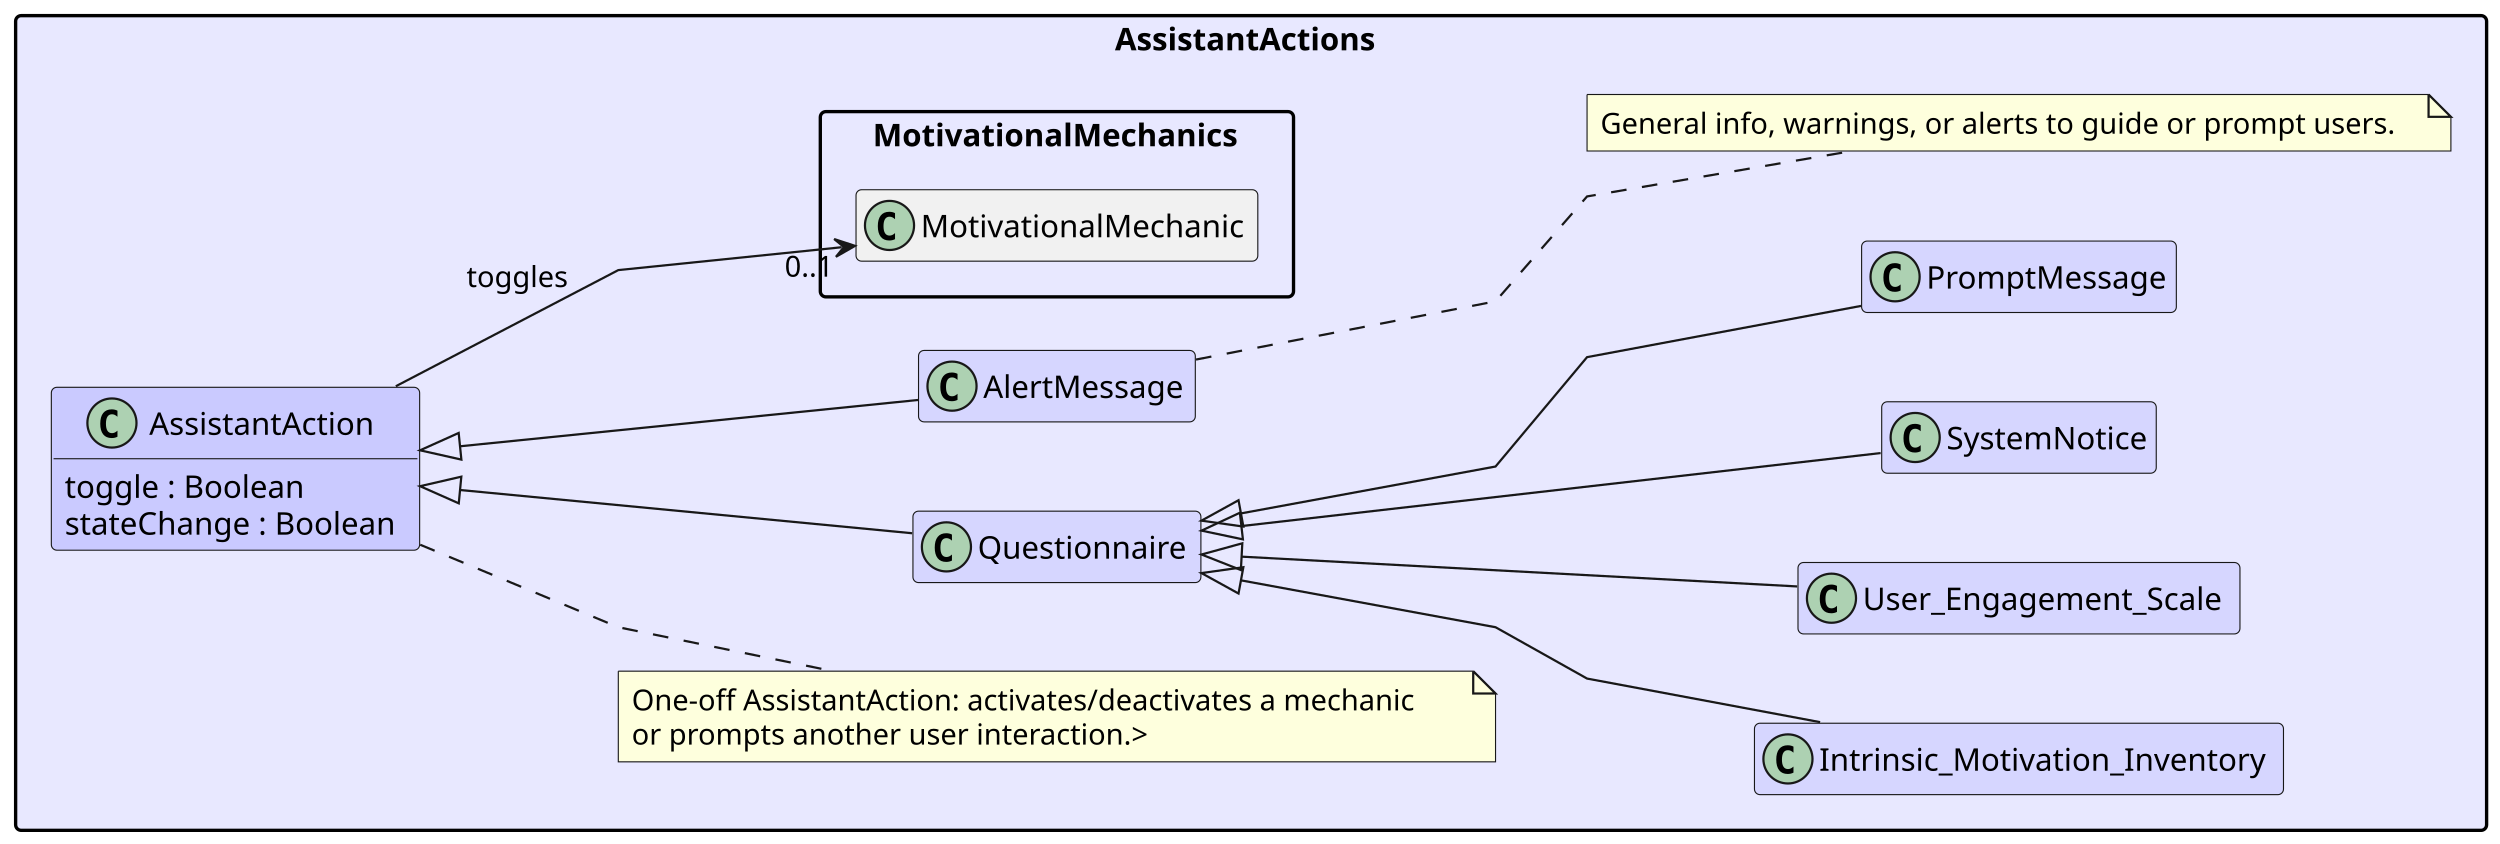
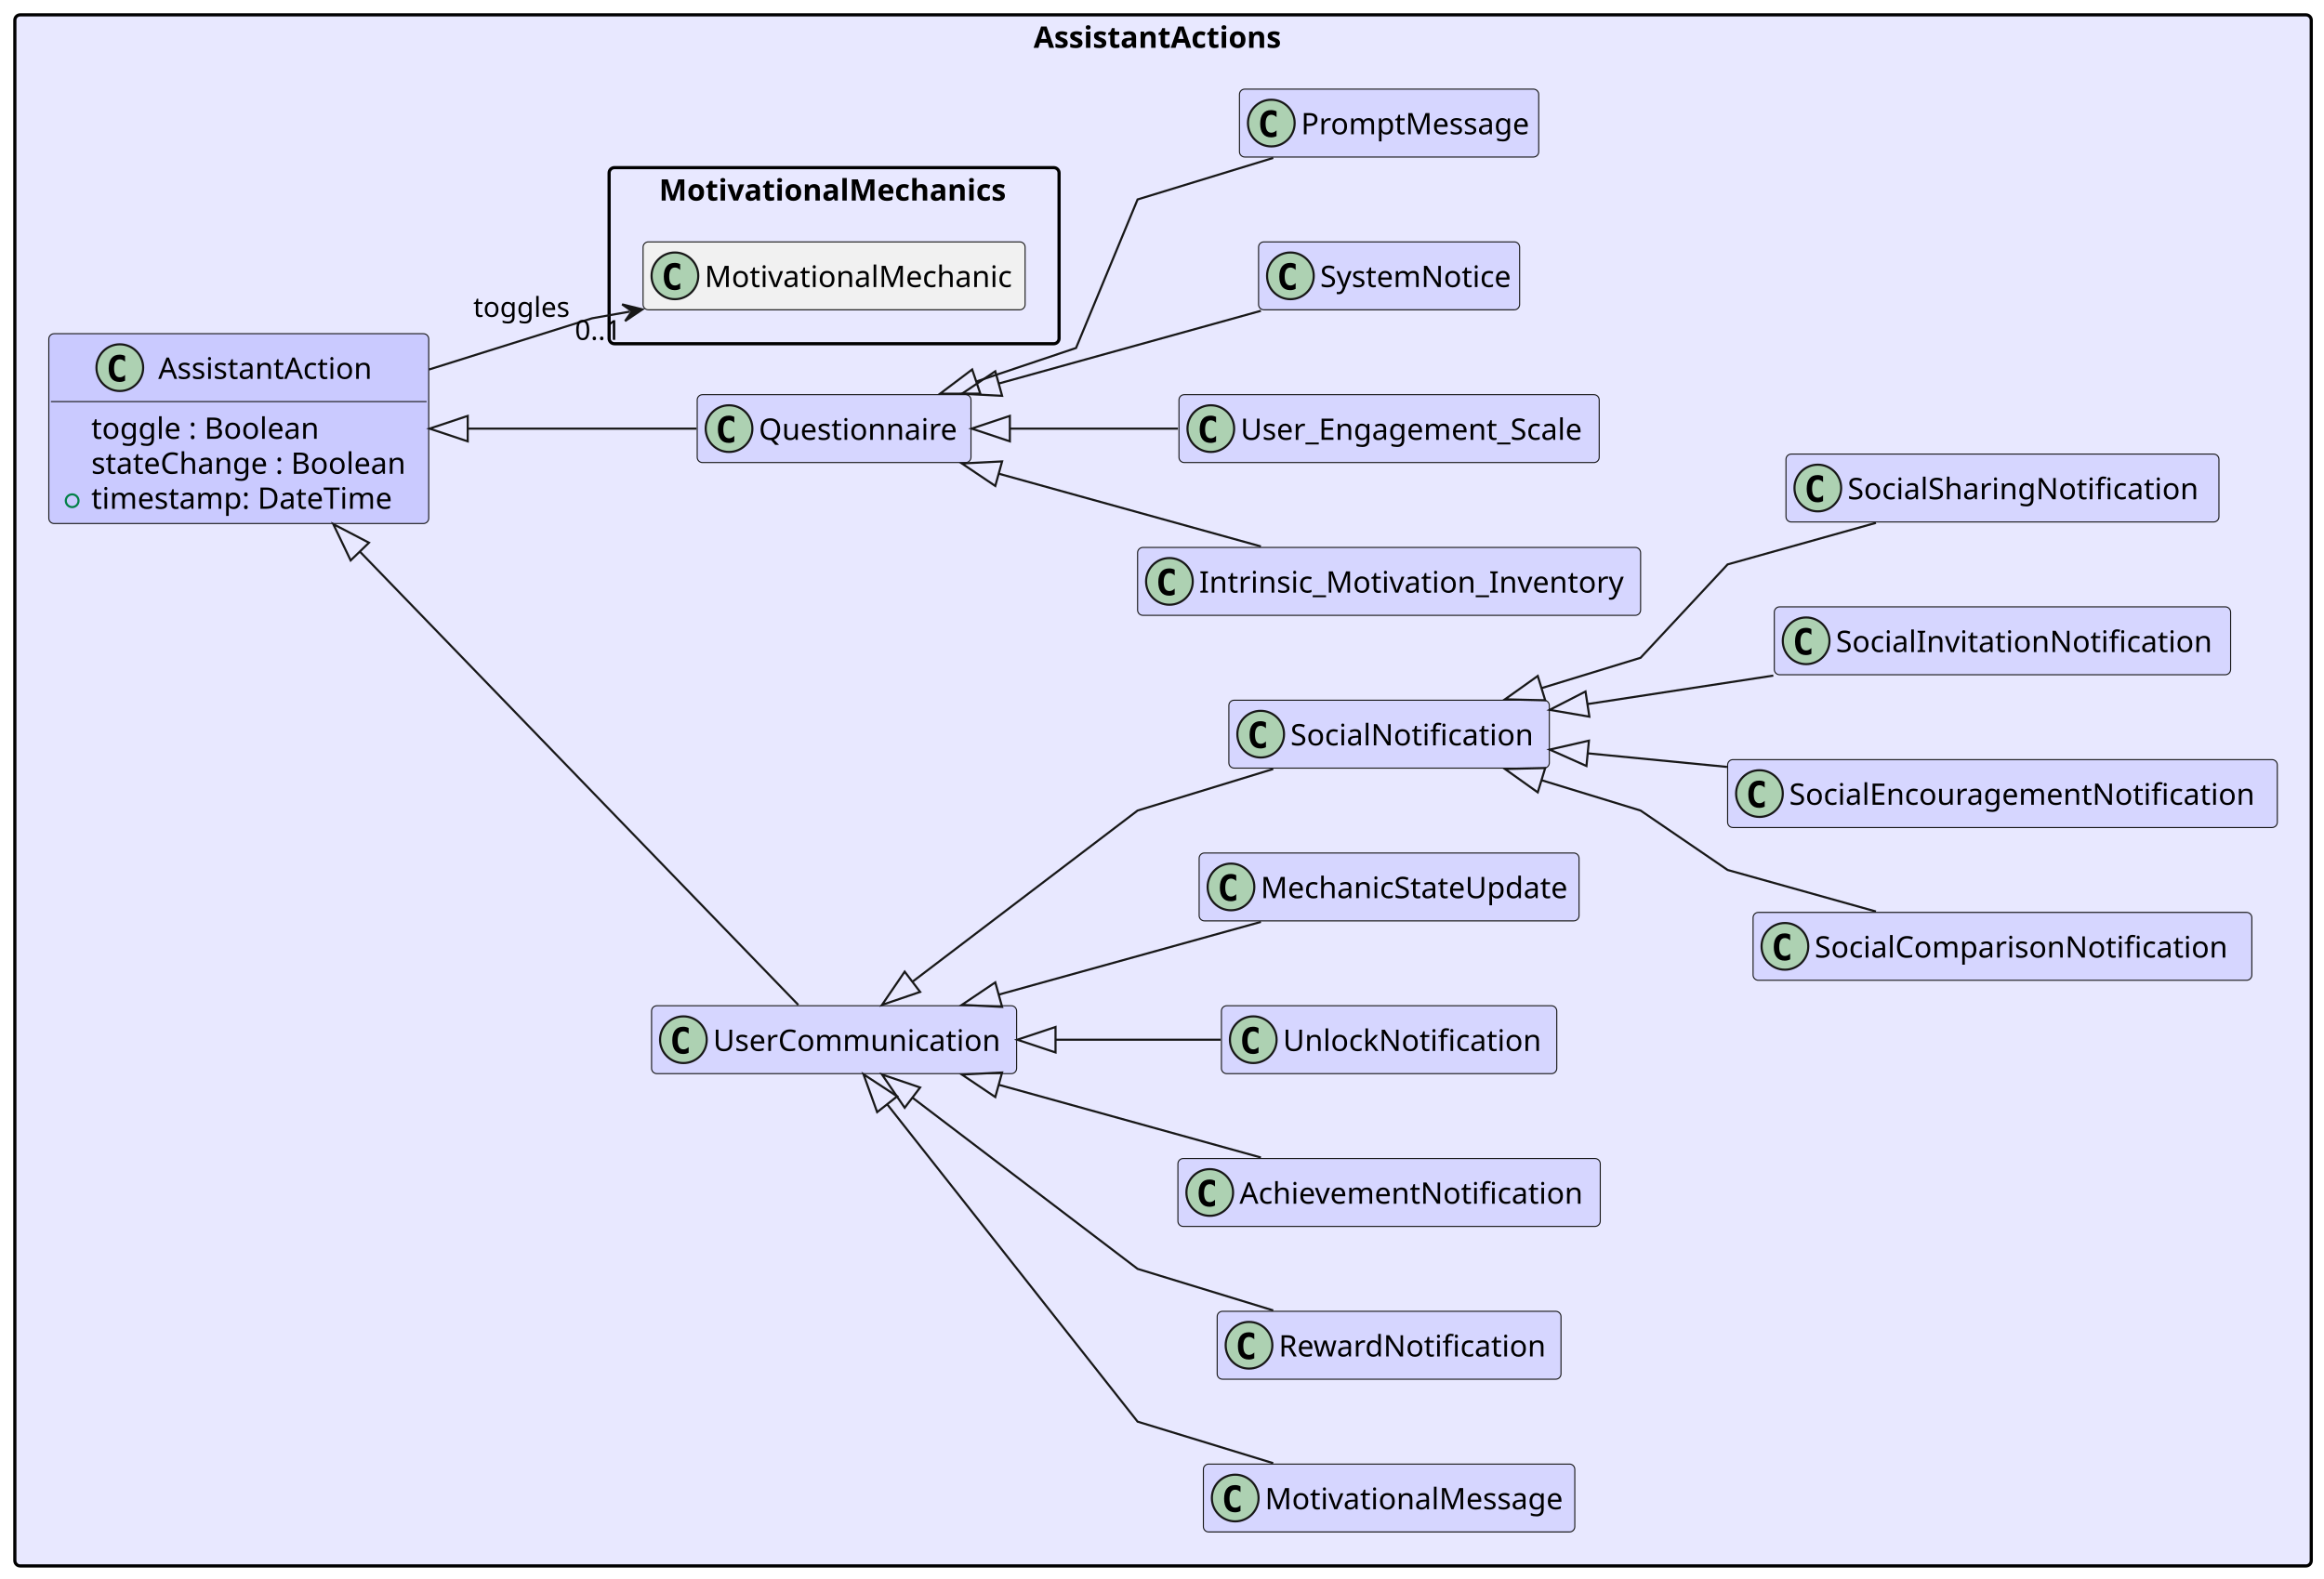
- <svg xmlns="http://www.w3.org/2000/svg" contentStyleType="text/css" height="378px" preserveAspectRatio="none" style="width:1120px;height:378px;background:#FFFFFF;" version="1.1" viewBox="0 0 1120 378" width="1120px" zoomAndPan="magnify">
+ <svg xmlns="http://www.w3.org/2000/svg" contentStyleType="text/css" height="744px" preserveAspectRatio="none" style="width:1095px;height:744px;background:#FFFFFF;" version="1.1" viewBox="0 0 1095 744" width="1095px" zoomAndPan="magnify">
  <defs />
  <g>
    <g id="cluster_AssistantActions">
-       <rect fill="#E8E8FF" height="365" rx="2.5" ry="2.5" style="stroke:#000000;stroke-width:1.5;" width="1107" x="7" y="7" />
-       <text fill="#000000" font-family="sans-serif" font-size="14" font-weight="bold" lengthAdjust="spacing" textLength="122" x="499.5" y="22.535">AssistantActions</text>
+       <rect fill="#E8E8FF" height="731" rx="2.5" ry="2.5" style="stroke:#000000;stroke-width:1.5;" width="1082" x="7" y="7" />
+       <text fill="#000000" font-family="sans-serif" font-size="14" font-weight="bold" lengthAdjust="spacing" textLength="122" x="487" y="22.535">AssistantActions</text>
    </g>
    <g id="cluster_MotivationalMechanics">
-       <rect fill="none" height="83" rx="2.5" ry="2.5" style="stroke:#000000;stroke-width:1.5;" width="212" x="367.5" y="50" />
-       <text fill="#000000" font-family="sans-serif" font-size="14" font-weight="bold" lengthAdjust="spacing" textLength="165" x="391" y="65.535">MotivationalMechanics</text>
+       <rect fill="none" height="83" rx="2.5" ry="2.5" style="stroke:#000000;stroke-width:1.5;" width="212" x="287" y="79" />
+       <text fill="#000000" font-family="sans-serif" font-size="14" font-weight="bold" lengthAdjust="spacing" textLength="165" x="310.5" y="94.535">MotivationalMechanics</text>
    </g>
    <g id="elem_AssistantAction">
-       <rect codeLine="11" fill="#CACAFF" height="72.977" id="AssistantAction" rx="2.5" ry="2.5" style="stroke:#181818;stroke-width:0.5;" width="165" x="23" y="173.51" />
-       <ellipse cx="50.15" cy="189.51" fill="#ADD1B2" rx="11" ry="11" style="stroke:#181818;stroke-width:1.0;" />
-       <path d="M52.623,195.653 Q52.042,195.952 51.403,196.101 Q50.764,196.251 50.058,196.251 Q47.551,196.251 46.231,194.599 Q44.912,192.947 44.912,189.826 Q44.912,186.696 46.231,185.045 Q47.551,183.393 50.058,183.393 Q50.764,183.393 51.411,183.542 Q52.059,183.692 52.623,183.99 L52.623,186.713 Q51.992,186.132 51.399,185.862 Q50.805,185.593 50.174,185.593 Q48.83,185.593 48.145,186.659 Q47.46,187.726 47.46,189.826 Q47.46,191.918 48.145,192.984 Q48.83,194.051 50.174,194.051 Q50.805,194.051 51.399,193.781 Q51.992,193.512 52.623,192.93 Z " fill="#000000" />
-       <text fill="#000000" font-family="sans-serif" font-size="14" lengthAdjust="spacing" textLength="106" x="66.85" y="194.801">AssistantAction</text>
-       <line style="stroke:#181818;stroke-width:0.5;" x1="24" x2="187" y1="205.51" y2="205.51" />
-       <text fill="#000000" font-family="sans-serif" font-size="14" lengthAdjust="spacing" textLength="111" x="29" y="223.045">toggle : Boolean</text>
-       <text fill="#000000" font-family="sans-serif" font-size="14" lengthAdjust="spacing" textLength="153" x="29" y="239.533">stateChange : Boolean</text>
+       <rect codeLine="15" fill="#CACAFF" height="89.465" id="AssistantAction" rx="2.5" ry="2.5" style="stroke:#181818;stroke-width:0.5;" width="179" x="23" y="157.27" />
+       <ellipse cx="56.45" cy="173.27" fill="#ADD1B2" rx="11" ry="11" style="stroke:#181818;stroke-width:1.0;" />
+       <path d="M58.923,179.413 Q58.342,179.712 57.703,179.861 Q57.064,180.011 56.358,180.011 Q53.851,180.011 52.532,178.359 Q51.212,176.707 51.212,173.586 Q51.212,170.457 52.532,168.805 Q53.851,167.153 56.358,167.153 Q57.064,167.153 57.711,167.302 Q58.359,167.452 58.923,167.75 L58.923,170.473 Q58.292,169.892 57.699,169.622 Q57.105,169.352 56.474,169.352 Q55.13,169.352 54.445,170.419 Q53.76,171.486 53.76,173.586 Q53.76,175.678 54.445,176.744 Q55.13,177.811 56.474,177.811 Q57.105,177.811 57.699,177.541 Q58.292,177.272 58.923,176.69 Z " fill="#000000" />
+       <text fill="#000000" font-family="sans-serif" font-size="14" lengthAdjust="spacing" textLength="106" x="74.55" y="178.561">AssistantAction</text>
+       <line style="stroke:#181818;stroke-width:0.5;" x1="24" x2="201" y1="189.27" y2="189.27" />
+       <text fill="#000000" font-family="sans-serif" font-size="14" lengthAdjust="spacing" textLength="111" x="43" y="206.805">toggle : Boolean</text>
+       <text fill="#000000" font-family="sans-serif" font-size="14" lengthAdjust="spacing" textLength="153" x="43" y="223.293">stateChange : Boolean</text>
+       <ellipse cx="34" cy="235.991" fill="none" rx="3" ry="3" style="stroke:#038048;stroke-width:1.0;" />
+       <text fill="#000000" font-family="sans-serif" font-size="14" lengthAdjust="spacing" textLength="145" x="43" y="239.782">timestamp: DateTime</text>
    </g>
-     <g id="elem_GMN4">
-       <path d="M277,300.69 L277,341.311 L670,341.311 L670,310.69 L660,300.69 L277,300.69 " fill="#FEFFDD" style="stroke:#181818;stroke-width:0.5;" />
-       <path d="M660,300.69 L660,310.69 L670,310.69 L660,300.69 " fill="#FEFFDD" style="stroke:#181818;stroke-width:1.0;" />
-       <text fill="#000000" font-family="sans-serif" font-size="13" lengthAdjust="spacing" textLength="372" x="283" y="318.258">One-off AssistantAction: activates/deactivates a mechanic</text>
-       <text fill="#000000" font-family="sans-serif" font-size="13" lengthAdjust="spacing" textLength="239" x="283" y="333.569">or prompts another user interaction.&gt;</text>
+     <g id="elem_UserCommunication">
+       <rect codeLine="21" fill="#D6D6FF" height="32" id="UserCommunication" rx="2.5" ry="2.5" style="stroke:#181818;stroke-width:0.5;" width="172" x="307" y="474" />
+       <ellipse cx="322" cy="490" fill="#ADD1B2" rx="11" ry="11" style="stroke:#181818;stroke-width:1.0;" />
+       <path d="M324.473,496.143 Q323.892,496.442 323.253,496.591 Q322.614,496.741 321.908,496.741 Q319.401,496.741 318.082,495.089 Q316.762,493.437 316.762,490.316 Q316.762,487.187 318.082,485.535 Q319.401,483.883 321.908,483.883 Q322.614,483.883 323.261,484.032 Q323.909,484.182 324.473,484.481 L324.473,487.203 Q323.842,486.622 323.249,486.352 Q322.655,486.082 322.024,486.082 Q320.68,486.082 319.995,487.149 Q319.31,488.216 319.31,490.316 Q319.31,492.408 319.995,493.474 Q320.68,494.541 322.024,494.541 Q322.655,494.541 323.249,494.271 Q323.842,494.002 324.473,493.42 Z " fill="#000000" />
+       <text fill="#000000" font-family="sans-serif" font-size="14" lengthAdjust="spacing" textLength="140" x="336" y="495.291">UserCommunication</text>
+     </g>
+     <g id="elem_MotivationalMessage">
+       <rect codeLine="22" fill="#D6D6FF" height="32" id="MotivationalMessage" rx="2.5" ry="2.5" style="stroke:#181818;stroke-width:0.5;" width="175" x="567" y="690" />
+       <ellipse cx="582" cy="706" fill="#ADD1B2" rx="11" ry="11" style="stroke:#181818;stroke-width:1.0;" />
+       <path d="M584.473,712.143 Q583.892,712.442 583.253,712.591 Q582.614,712.741 581.908,712.741 Q579.401,712.741 578.082,711.089 Q576.762,709.437 576.762,706.316 Q576.762,703.187 578.082,701.535 Q579.401,699.883 581.908,699.883 Q582.614,699.883 583.261,700.032 Q583.909,700.182 584.473,700.481 L584.473,703.203 Q583.842,702.622 583.249,702.352 Q582.655,702.082 582.024,702.082 Q580.68,702.082 579.995,703.149 Q579.31,704.216 579.31,706.316 Q579.31,708.408 579.995,709.474 Q580.68,710.541 582.024,710.541 Q582.655,710.541 583.249,710.271 Q583.842,710.001 584.473,709.42 Z " fill="#000000" />
+       <text fill="#000000" font-family="sans-serif" font-size="14" lengthAdjust="spacing" textLength="143" x="596" y="711.291">MotivationalMessage</text>
+     </g>
+     <g id="elem_RewardNotification">
+       <rect codeLine="23" fill="#D6D6FF" height="32" id="RewardNotification" rx="2.5" ry="2.5" style="stroke:#181818;stroke-width:0.5;" width="162" x="573.5" y="618" />
+       <ellipse cx="588.5" cy="634" fill="#ADD1B2" rx="11" ry="11" style="stroke:#181818;stroke-width:1.0;" />
+       <path d="M590.973,640.143 Q590.392,640.442 589.753,640.591 Q589.114,640.741 588.408,640.741 Q585.901,640.741 584.582,639.089 Q583.262,637.437 583.262,634.316 Q583.262,631.187 584.582,629.535 Q585.901,627.883 588.408,627.883 Q589.114,627.883 589.761,628.032 Q590.409,628.182 590.973,628.481 L590.973,631.203 Q590.342,630.622 589.749,630.352 Q589.155,630.082 588.524,630.082 Q587.18,630.082 586.495,631.149 Q585.81,632.216 585.81,634.316 Q585.81,636.408 586.495,637.474 Q587.18,638.541 588.524,638.541 Q589.155,638.541 589.749,638.271 Q590.342,638.001 590.973,637.42 Z " fill="#000000" />
+       <text fill="#000000" font-family="sans-serif" font-size="14" lengthAdjust="spacing" textLength="130" x="602.5" y="639.291">RewardNotification</text>
+     </g>
+     <g id="elem_AchievementNotification">
+       <rect codeLine="24" fill="#D6D6FF" height="32" id="AchievementNotification" rx="2.5" ry="2.5" style="stroke:#181818;stroke-width:0.5;" width="199" x="555" y="546" />
+       <ellipse cx="570" cy="562" fill="#ADD1B2" rx="11" ry="11" style="stroke:#181818;stroke-width:1.0;" />
+       <path d="M572.473,568.143 Q571.892,568.442 571.253,568.591 Q570.614,568.741 569.908,568.741 Q567.401,568.741 566.082,567.089 Q564.762,565.437 564.762,562.316 Q564.762,559.187 566.082,557.535 Q567.401,555.883 569.908,555.883 Q570.614,555.883 571.261,556.032 Q571.909,556.182 572.473,556.481 L572.473,559.203 Q571.842,558.622 571.249,558.352 Q570.655,558.082 570.024,558.082 Q568.68,558.082 567.995,559.149 Q567.31,560.216 567.31,562.316 Q567.31,564.408 567.995,565.474 Q568.68,566.541 570.024,566.541 Q570.655,566.541 571.249,566.271 Q571.842,566.001 572.473,565.42 Z " fill="#000000" />
+       <text fill="#000000" font-family="sans-serif" font-size="14" lengthAdjust="spacing" textLength="167" x="584" y="567.291">AchievementNotification</text>
+     </g>
+     <g id="elem_UnlockNotification">
+       <rect codeLine="25" fill="#D6D6FF" height="32" id="UnlockNotification" rx="2.5" ry="2.5" style="stroke:#181818;stroke-width:0.5;" width="158" x="575.5" y="474" />
+       <ellipse cx="590.5" cy="490" fill="#ADD1B2" rx="11" ry="11" style="stroke:#181818;stroke-width:1.0;" />
+       <path d="M592.973,496.143 Q592.392,496.442 591.753,496.591 Q591.114,496.741 590.408,496.741 Q587.901,496.741 586.582,495.089 Q585.262,493.437 585.262,490.316 Q585.262,487.187 586.582,485.535 Q587.901,483.883 590.408,483.883 Q591.114,483.883 591.761,484.032 Q592.409,484.182 592.973,484.481 L592.973,487.203 Q592.342,486.622 591.749,486.352 Q591.155,486.082 590.524,486.082 Q589.18,486.082 588.495,487.149 Q587.81,488.216 587.81,490.316 Q587.81,492.408 588.495,493.474 Q589.18,494.541 590.524,494.541 Q591.155,494.541 591.749,494.271 Q592.342,494.002 592.973,493.42 Z " fill="#000000" />
+       <text fill="#000000" font-family="sans-serif" font-size="14" lengthAdjust="spacing" textLength="126" x="604.5" y="495.291">UnlockNotification</text>
+     </g>
+     <g id="elem_MechanicStateUpdate">
+       <rect codeLine="27" fill="#D6D6FF" height="32" id="MechanicStateUpdate" rx="2.5" ry="2.5" style="stroke:#181818;stroke-width:0.5;" width="179" x="565" y="402" />
+       <ellipse cx="580" cy="418" fill="#ADD1B2" rx="11" ry="11" style="stroke:#181818;stroke-width:1.0;" />
+       <path d="M582.473,424.143 Q581.892,424.442 581.253,424.591 Q580.614,424.741 579.908,424.741 Q577.401,424.741 576.082,423.089 Q574.762,421.437 574.762,418.316 Q574.762,415.187 576.082,413.535 Q577.401,411.883 579.908,411.883 Q580.614,411.883 581.261,412.032 Q581.909,412.182 582.473,412.481 L582.473,415.203 Q581.842,414.622 581.249,414.352 Q580.655,414.082 580.024,414.082 Q578.68,414.082 577.995,415.149 Q577.31,416.216 577.31,418.316 Q577.31,420.408 577.995,421.474 Q578.68,422.541 580.024,422.541 Q580.655,422.541 581.249,422.271 Q581.842,422.002 582.473,421.42 Z " fill="#000000" />
+       <text fill="#000000" font-family="sans-serif" font-size="14" lengthAdjust="spacing" textLength="147" x="594" y="423.291">MechanicStateUpdate</text>
+     </g>
+     <g id="elem_SocialNotification">
+       <rect codeLine="29" fill="#D6D6FF" height="32" id="SocialNotification" rx="2.5" ry="2.5" style="stroke:#181818;stroke-width:0.5;" width="151" x="579" y="330" />
+       <ellipse cx="594" cy="346" fill="#ADD1B2" rx="11" ry="11" style="stroke:#181818;stroke-width:1.0;" />
+       <path d="M596.473,352.143 Q595.892,352.442 595.253,352.591 Q594.614,352.741 593.908,352.741 Q591.401,352.741 590.082,351.089 Q588.762,349.437 588.762,346.316 Q588.762,343.187 590.082,341.535 Q591.401,339.883 593.908,339.883 Q594.614,339.883 595.261,340.032 Q595.909,340.182 596.473,340.481 L596.473,343.203 Q595.842,342.622 595.249,342.352 Q594.655,342.082 594.024,342.082 Q592.68,342.082 591.995,343.149 Q591.31,344.216 591.31,346.316 Q591.31,348.408 591.995,349.474 Q592.68,350.541 594.024,350.541 Q594.655,350.541 595.249,350.271 Q595.842,350.002 596.473,349.42 Z " fill="#000000" />
+       <text fill="#000000" font-family="sans-serif" font-size="14" lengthAdjust="spacing" textLength="119" x="608" y="351.291">SocialNotification</text>
+     </g>
+     <g id="elem_SocialComparisonNotification">
+       <rect codeLine="30" fill="#D6D6FF" height="32" id="SocialComparisonNotification" rx="2.5" ry="2.5" style="stroke:#181818;stroke-width:0.5;" width="235" x="826" y="430" />
+       <ellipse cx="841" cy="446" fill="#ADD1B2" rx="11" ry="11" style="stroke:#181818;stroke-width:1.0;" />
+       <path d="M843.473,452.143 Q842.892,452.442 842.253,452.591 Q841.614,452.741 840.908,452.741 Q838.401,452.741 837.082,451.089 Q835.762,449.437 835.762,446.316 Q835.762,443.187 837.082,441.535 Q838.401,439.883 840.908,439.883 Q841.614,439.883 842.261,440.032 Q842.909,440.182 843.473,440.481 L843.473,443.203 Q842.842,442.622 842.249,442.352 Q841.655,442.082 841.024,442.082 Q839.68,442.082 838.995,443.149 Q838.31,444.216 838.31,446.316 Q838.31,448.408 838.995,449.474 Q839.68,450.541 841.024,450.541 Q841.655,450.541 842.249,450.271 Q842.842,450.002 843.473,449.42 Z " fill="#000000" />
+       <text fill="#000000" font-family="sans-serif" font-size="14" lengthAdjust="spacing" textLength="203" x="855" y="451.291">SocialComparisonNotification</text>
+     </g>
+     <g id="elem_SocialEncouragementNotification">
+       <rect codeLine="31" fill="#D6D6FF" height="32" id="SocialEncouragementNotification" rx="2.5" ry="2.5" style="stroke:#181818;stroke-width:0.5;" width="259" x="814" y="358" />
+       <ellipse cx="829" cy="374" fill="#ADD1B2" rx="11" ry="11" style="stroke:#181818;stroke-width:1.0;" />
+       <path d="M831.473,380.143 Q830.892,380.442 830.253,380.591 Q829.614,380.741 828.908,380.741 Q826.401,380.741 825.082,379.089 Q823.762,377.437 823.762,374.316 Q823.762,371.187 825.082,369.535 Q826.401,367.883 828.908,367.883 Q829.614,367.883 830.261,368.032 Q830.909,368.182 831.473,368.481 L831.473,371.203 Q830.842,370.622 830.249,370.352 Q829.655,370.082 829.024,370.082 Q827.68,370.082 826.995,371.149 Q826.31,372.216 826.31,374.316 Q826.31,376.408 826.995,377.474 Q827.68,378.541 829.024,378.541 Q829.655,378.541 830.249,378.271 Q830.842,378.002 831.473,377.42 Z " fill="#000000" />
+       <text fill="#000000" font-family="sans-serif" font-size="14" lengthAdjust="spacing" textLength="227" x="843" y="379.291">SocialEncouragementNotification</text>
+     </g>
+     <g id="elem_SocialInvitationNotification">
+       <rect codeLine="32" fill="#D6D6FF" height="32" id="SocialInvitationNotification" rx="2.5" ry="2.5" style="stroke:#181818;stroke-width:0.5;" width="215" x="836" y="286" />
+       <ellipse cx="851" cy="302" fill="#ADD1B2" rx="11" ry="11" style="stroke:#181818;stroke-width:1.0;" />
+       <path d="M853.473,308.143 Q852.892,308.442 852.253,308.591 Q851.614,308.741 850.908,308.741 Q848.401,308.741 847.082,307.089 Q845.762,305.437 845.762,302.316 Q845.762,299.187 847.082,297.535 Q848.401,295.883 850.908,295.883 Q851.614,295.883 852.261,296.032 Q852.909,296.182 853.473,296.481 L853.473,299.203 Q852.842,298.622 852.249,298.352 Q851.655,298.082 851.024,298.082 Q849.68,298.082 848.995,299.149 Q848.31,300.216 848.31,302.316 Q848.31,304.408 848.995,305.474 Q849.68,306.541 851.024,306.541 Q851.655,306.541 852.249,306.271 Q852.842,306.002 853.473,305.42 Z " fill="#000000" />
+       <text fill="#000000" font-family="sans-serif" font-size="14" lengthAdjust="spacing" textLength="183" x="865" y="307.291">SocialInvitationNotification</text>
+     </g>
+     <g id="elem_SocialSharingNotification">
+       <rect codeLine="33" fill="#D6D6FF" height="32" id="SocialSharingNotification" rx="2.5" ry="2.5" style="stroke:#181818;stroke-width:0.5;" width="204" x="841.5" y="214" />
+       <ellipse cx="856.5" cy="230" fill="#ADD1B2" rx="11" ry="11" style="stroke:#181818;stroke-width:1.0;" />
+       <path d="M858.973,236.143 Q858.392,236.442 857.753,236.591 Q857.114,236.741 856.408,236.741 Q853.901,236.741 852.582,235.089 Q851.262,233.437 851.262,230.316 Q851.262,227.186 852.582,225.535 Q853.901,223.883 856.408,223.883 Q857.114,223.883 857.761,224.032 Q858.409,224.182 858.973,224.481 L858.973,227.203 Q858.342,226.622 857.749,226.352 Q857.155,226.083 856.524,226.083 Q855.18,226.083 854.495,227.149 Q853.81,228.216 853.81,230.316 Q853.81,232.408 854.495,233.474 Q855.18,234.541 856.524,234.541 Q857.155,234.541 857.749,234.271 Q858.342,234.001 858.973,233.42 Z " fill="#000000" />
+       <text fill="#000000" font-family="sans-serif" font-size="14" lengthAdjust="spacing" textLength="172" x="870.5" y="235.291">SocialSharingNotification</text>
    </g>
    <g id="elem_Questionnaire">
-       <rect codeLine="20" fill="#D6D6FF" height="32" id="Questionnaire" rx="2.5" ry="2.5" style="stroke:#181818;stroke-width:0.5;" width="129" x="409" y="229" />
-       <ellipse cx="424" cy="245" fill="#ADD1B2" rx="11" ry="11" style="stroke:#181818;stroke-width:1.0;" />
-       <path d="M426.473,251.143 Q425.892,251.442 425.253,251.591 Q424.614,251.741 423.908,251.741 Q421.401,251.741 420.082,250.089 Q418.762,248.437 418.762,245.316 Q418.762,242.186 420.082,240.535 Q421.401,238.883 423.908,238.883 Q424.614,238.883 425.261,239.032 Q425.909,239.182 426.473,239.481 L426.473,242.203 Q425.842,241.622 425.249,241.352 Q424.655,241.083 424.024,241.083 Q422.68,241.083 421.995,242.149 Q421.31,243.216 421.31,245.316 Q421.31,247.408 421.995,248.474 Q422.68,249.541 424.024,249.541 Q424.655,249.541 425.249,249.271 Q425.842,249.001 426.473,248.42 Z " fill="#000000" />
-       <text fill="#000000" font-family="sans-serif" font-size="14" lengthAdjust="spacing" textLength="97" x="438" y="250.291">Questionnaire</text>
-     </g>
-     <g id="elem_AlertMessage">
-       <rect codeLine="21" fill="#D6D6FF" height="32" id="AlertMessage" rx="2.5" ry="2.5" style="stroke:#181818;stroke-width:0.5;" width="124" x="411.5" y="157" />
-       <ellipse cx="426.5" cy="173" fill="#ADD1B2" rx="11" ry="11" style="stroke:#181818;stroke-width:1.0;" />
-       <path d="M428.973,179.143 Q428.392,179.442 427.753,179.591 Q427.114,179.741 426.408,179.741 Q423.901,179.741 422.582,178.089 Q421.262,176.437 421.262,173.316 Q421.262,170.186 422.582,168.535 Q423.901,166.883 426.408,166.883 Q427.114,166.883 427.761,167.032 Q428.409,167.182 428.973,167.481 L428.973,170.203 Q428.342,169.622 427.749,169.352 Q427.155,169.083 426.524,169.083 Q425.18,169.083 424.495,170.149 Q423.81,171.216 423.81,173.316 Q423.81,175.408 424.495,176.474 Q425.18,177.541 426.524,177.541 Q427.155,177.541 427.749,177.271 Q428.342,177.001 428.973,176.42 Z " fill="#000000" />
-       <text fill="#000000" font-family="sans-serif" font-size="14" lengthAdjust="spacing" textLength="92" x="440.5" y="178.291">AlertMessage</text>
-     </g>
-     <g id="elem_GMN11">
-       <path d="M711,42.34 L711,67.65 L1098,67.65 L1098,52.34 L1088,42.34 L711,42.34 " fill="#FEFFDD" style="stroke:#181818;stroke-width:0.5;" />
-       <path d="M1088,42.34 L1088,52.34 L1098,52.34 L1088,42.34 " fill="#FEFFDD" style="stroke:#181818;stroke-width:1.0;" />
-       <text fill="#000000" font-family="sans-serif" font-size="13" lengthAdjust="spacing" textLength="366" x="717" y="59.908">General info, warnings, or alerts to guide or prompt users.</text>
+       <rect codeLine="35" fill="#D6D6FF" height="32" id="Questionnaire" rx="2.5" ry="2.5" style="stroke:#181818;stroke-width:0.5;" width="129" x="328.5" y="186" />
+       <ellipse cx="343.5" cy="202" fill="#ADD1B2" rx="11" ry="11" style="stroke:#181818;stroke-width:1.0;" />
+       <path d="M345.973,208.143 Q345.392,208.442 344.753,208.591 Q344.114,208.741 343.408,208.741 Q340.901,208.741 339.582,207.089 Q338.262,205.437 338.262,202.316 Q338.262,199.186 339.582,197.535 Q340.901,195.883 343.408,195.883 Q344.114,195.883 344.761,196.032 Q345.409,196.182 345.973,196.481 L345.973,199.203 Q345.342,198.622 344.749,198.352 Q344.155,198.083 343.524,198.083 Q342.18,198.083 341.495,199.149 Q340.81,200.216 340.81,202.316 Q340.81,204.408 341.495,205.474 Q342.18,206.541 343.524,206.541 Q344.155,206.541 344.749,206.271 Q345.342,206.001 345.973,205.42 Z " fill="#000000" />
+       <text fill="#000000" font-family="sans-serif" font-size="14" lengthAdjust="spacing" textLength="97" x="357.5" y="207.291">Questionnaire</text>
    </g>
    <g id="elem_Intrinsic_Motivation_Inventory">
-       <rect codeLine="26" fill="#D6D6FF" height="32" id="Intrinsic_Motivation_Inventory" rx="2.5" ry="2.5" style="stroke:#181818;stroke-width:0.5;" width="237" x="786" y="324" />
-       <ellipse cx="801" cy="340" fill="#ADD1B2" rx="11" ry="11" style="stroke:#181818;stroke-width:1.0;" />
-       <path d="M803.473,346.143 Q802.892,346.442 802.253,346.591 Q801.614,346.741 800.908,346.741 Q798.401,346.741 797.082,345.089 Q795.762,343.437 795.762,340.316 Q795.762,337.187 797.082,335.535 Q798.401,333.883 800.908,333.883 Q801.614,333.883 802.261,334.032 Q802.909,334.182 803.473,334.481 L803.473,337.203 Q802.842,336.622 802.249,336.352 Q801.655,336.082 801.024,336.082 Q799.68,336.082 798.995,337.149 Q798.31,338.216 798.31,340.316 Q798.31,342.408 798.995,343.474 Q799.68,344.541 801.024,344.541 Q801.655,344.541 802.249,344.271 Q802.842,344.002 803.473,343.42 Z " fill="#000000" />
-       <text fill="#000000" font-family="sans-serif" font-size="14" lengthAdjust="spacing" textLength="205" x="815" y="345.291">Intrinsic_Motivation_Inventory</text>
+       <rect codeLine="36" fill="#D6D6FF" height="32" id="Intrinsic_Motivation_Inventory" rx="2.5" ry="2.5" style="stroke:#181818;stroke-width:0.5;" width="237" x="536" y="258" />
+       <ellipse cx="551" cy="274" fill="#ADD1B2" rx="11" ry="11" style="stroke:#181818;stroke-width:1.0;" />
+       <path d="M553.473,280.143 Q552.892,280.442 552.253,280.591 Q551.614,280.741 550.908,280.741 Q548.401,280.741 547.082,279.089 Q545.762,277.437 545.762,274.316 Q545.762,271.187 547.082,269.535 Q548.401,267.883 550.908,267.883 Q551.614,267.883 552.261,268.032 Q552.909,268.182 553.473,268.481 L553.473,271.203 Q552.842,270.622 552.249,270.352 Q551.655,270.082 551.024,270.082 Q549.68,270.082 548.995,271.149 Q548.31,272.216 548.31,274.316 Q548.31,276.408 548.995,277.474 Q549.68,278.541 551.024,278.541 Q551.655,278.541 552.249,278.271 Q552.842,278.002 553.473,277.42 Z " fill="#000000" />
+       <text fill="#000000" font-family="sans-serif" font-size="14" lengthAdjust="spacing" textLength="205" x="565" y="279.291">Intrinsic_Motivation_Inventory</text>
    </g>
    <g id="elem_User_Engagement_Scale">
-       <rect codeLine="27" fill="#D6D6FF" height="32" id="User_Engagement_Scale" rx="2.5" ry="2.5" style="stroke:#181818;stroke-width:0.5;" width="198" x="805.5" y="252" />
-       <ellipse cx="820.5" cy="268" fill="#ADD1B2" rx="11" ry="11" style="stroke:#181818;stroke-width:1.0;" />
-       <path d="M822.973,274.143 Q822.392,274.442 821.753,274.591 Q821.114,274.741 820.408,274.741 Q817.901,274.741 816.582,273.089 Q815.262,271.437 815.262,268.316 Q815.262,265.187 816.582,263.535 Q817.901,261.883 820.408,261.883 Q821.114,261.883 821.761,262.032 Q822.409,262.182 822.973,262.481 L822.973,265.203 Q822.342,264.622 821.749,264.352 Q821.155,264.082 820.524,264.082 Q819.18,264.082 818.495,265.149 Q817.81,266.216 817.81,268.316 Q817.81,270.408 818.495,271.474 Q819.18,272.541 820.524,272.541 Q821.155,272.541 821.749,272.271 Q822.342,272.002 822.973,271.42 Z " fill="#000000" />
-       <text fill="#000000" font-family="sans-serif" font-size="14" lengthAdjust="spacing" textLength="166" x="834.5" y="273.291">User_Engagement_Scale</text>
+       <rect codeLine="37" fill="#D6D6FF" height="32" id="User_Engagement_Scale" rx="2.5" ry="2.5" style="stroke:#181818;stroke-width:0.5;" width="198" x="555.5" y="186" />
+       <ellipse cx="570.5" cy="202" fill="#ADD1B2" rx="11" ry="11" style="stroke:#181818;stroke-width:1.0;" />
+       <path d="M572.973,208.143 Q572.392,208.442 571.753,208.591 Q571.114,208.741 570.408,208.741 Q567.901,208.741 566.582,207.089 Q565.262,205.437 565.262,202.316 Q565.262,199.186 566.582,197.535 Q567.901,195.883 570.408,195.883 Q571.114,195.883 571.761,196.032 Q572.409,196.182 572.973,196.481 L572.973,199.203 Q572.342,198.622 571.749,198.352 Q571.155,198.083 570.524,198.083 Q569.18,198.083 568.495,199.149 Q567.81,200.216 567.81,202.316 Q567.81,204.408 568.495,205.474 Q569.18,206.541 570.524,206.541 Q571.155,206.541 571.749,206.271 Q572.342,206.001 572.973,205.42 Z " fill="#000000" />
+       <text fill="#000000" font-family="sans-serif" font-size="14" lengthAdjust="spacing" textLength="166" x="584.5" y="207.291">User_Engagement_Scale</text>
    </g>
    <g id="elem_SystemNotice">
-       <rect codeLine="28" fill="#D6D6FF" height="32" id="SystemNotice" rx="2.5" ry="2.5" style="stroke:#181818;stroke-width:0.5;" width="123" x="843" y="180" />
-       <ellipse cx="858" cy="196" fill="#ADD1B2" rx="11" ry="11" style="stroke:#181818;stroke-width:1.0;" />
-       <path d="M860.473,202.143 Q859.892,202.442 859.253,202.591 Q858.614,202.741 857.908,202.741 Q855.401,202.741 854.082,201.089 Q852.762,199.437 852.762,196.316 Q852.762,193.186 854.082,191.535 Q855.401,189.883 857.908,189.883 Q858.614,189.883 859.261,190.032 Q859.909,190.182 860.473,190.481 L860.473,193.203 Q859.842,192.622 859.249,192.352 Q858.655,192.083 858.024,192.083 Q856.68,192.083 855.995,193.149 Q855.31,194.216 855.31,196.316 Q855.31,198.408 855.995,199.474 Q856.68,200.541 858.024,200.541 Q858.655,200.541 859.249,200.271 Q859.842,200.001 860.473,199.42 Z " fill="#000000" />
-       <text fill="#000000" font-family="sans-serif" font-size="14" lengthAdjust="spacing" textLength="91" x="872" y="201.291">SystemNotice</text>
+       <rect codeLine="38" fill="#D6D6FF" height="32" id="SystemNotice" rx="2.5" ry="2.5" style="stroke:#181818;stroke-width:0.5;" width="123" x="593" y="114" />
+       <ellipse cx="608" cy="130" fill="#ADD1B2" rx="11" ry="11" style="stroke:#181818;stroke-width:1.0;" />
+       <path d="M610.473,136.143 Q609.892,136.442 609.253,136.591 Q608.614,136.741 607.908,136.741 Q605.401,136.741 604.082,135.089 Q602.762,133.437 602.762,130.316 Q602.762,127.186 604.082,125.535 Q605.401,123.883 607.908,123.883 Q608.614,123.883 609.261,124.032 Q609.909,124.182 610.473,124.481 L610.473,127.203 Q609.842,126.622 609.249,126.352 Q608.655,126.082 608.024,126.082 Q606.68,126.082 605.995,127.149 Q605.31,128.216 605.31,130.316 Q605.31,132.408 605.995,133.474 Q606.68,134.541 608.024,134.541 Q608.655,134.541 609.249,134.271 Q609.842,134.001 610.473,133.42 Z " fill="#000000" />
+       <text fill="#000000" font-family="sans-serif" font-size="14" lengthAdjust="spacing" textLength="91" x="622" y="135.291">SystemNotice</text>
    </g>
    <g id="elem_PromptMessage">
-       <rect codeLine="29" fill="#D6D6FF" height="32" id="PromptMessage" rx="2.5" ry="2.5" style="stroke:#181818;stroke-width:0.5;" width="141" x="834" y="108" />
-       <ellipse cx="849" cy="124" fill="#ADD1B2" rx="11" ry="11" style="stroke:#181818;stroke-width:1.0;" />
-       <path d="M851.473,130.143 Q850.892,130.442 850.253,130.591 Q849.614,130.741 848.908,130.741 Q846.401,130.741 845.082,129.089 Q843.762,127.437 843.762,124.316 Q843.762,121.186 845.082,119.535 Q846.401,117.883 848.908,117.883 Q849.614,117.883 850.261,118.032 Q850.909,118.182 851.473,118.481 L851.473,121.203 Q850.842,120.622 850.249,120.352 Q849.655,120.082 849.024,120.082 Q847.68,120.082 846.995,121.149 Q846.31,122.216 846.31,124.316 Q846.31,126.408 846.995,127.474 Q847.68,128.541 849.024,128.541 Q849.655,128.541 850.249,128.271 Q850.842,128.001 851.473,127.42 Z " fill="#000000" />
-       <text fill="#000000" font-family="sans-serif" font-size="14" lengthAdjust="spacing" textLength="109" x="863" y="129.291">PromptMessage</text>
+       <rect codeLine="39" fill="#D6D6FF" height="32" id="PromptMessage" rx="2.5" ry="2.5" style="stroke:#181818;stroke-width:0.5;" width="141" x="584" y="42" />
+       <ellipse cx="599" cy="58" fill="#ADD1B2" rx="11" ry="11" style="stroke:#181818;stroke-width:1.0;" />
+       <path d="M601.473,64.143 Q600.892,64.442 600.253,64.591 Q599.614,64.741 598.908,64.741 Q596.401,64.741 595.082,63.089 Q593.762,61.437 593.762,58.316 Q593.762,55.187 595.082,53.535 Q596.401,51.883 598.908,51.883 Q599.614,51.883 600.261,52.032 Q600.909,52.182 601.473,52.48 L601.473,55.203 Q600.842,54.622 600.249,54.352 Q599.655,54.083 599.024,54.083 Q597.68,54.083 596.995,55.149 Q596.31,56.216 596.31,58.316 Q596.31,60.408 596.995,61.474 Q597.68,62.541 599.024,62.541 Q599.655,62.541 600.249,62.271 Q600.842,62.002 601.473,61.42 Z " fill="#000000" />
+       <text fill="#000000" font-family="sans-serif" font-size="14" lengthAdjust="spacing" textLength="109" x="613" y="63.291">PromptMessage</text>
    </g>
    <g id="elem_MotivationalMechanic">
-       <rect fill="#F1F1F1" height="32" id="MotivationalMechanic" rx="2.5" ry="2.5" style="stroke:#181818;stroke-width:0.5;" width="180" x="383.5" y="85" />
-       <ellipse cx="398.5" cy="101" fill="#ADD1B2" rx="11" ry="11" style="stroke:#181818;stroke-width:1.0;" />
-       <path d="M400.973,107.143 Q400.392,107.442 399.753,107.591 Q399.114,107.741 398.408,107.741 Q395.901,107.741 394.582,106.089 Q393.262,104.437 393.262,101.316 Q393.262,98.186 394.582,96.535 Q395.901,94.883 398.408,94.883 Q399.114,94.883 399.761,95.032 Q400.409,95.182 400.973,95.481 L400.973,98.203 Q400.342,97.622 399.749,97.352 Q399.155,97.082 398.524,97.082 Q397.18,97.082 396.495,98.149 Q395.81,99.216 395.81,101.316 Q395.81,103.408 396.495,104.474 Q397.18,105.541 398.524,105.541 Q399.155,105.541 399.749,105.271 Q400.342,105.001 400.973,104.42 Z " fill="#000000" />
-       <text fill="#000000" font-family="sans-serif" font-size="14" lengthAdjust="spacing" textLength="148" x="412.5" y="106.291">MotivationalMechanic</text>
+       <rect fill="#F1F1F1" height="32" id="MotivationalMechanic" rx="2.5" ry="2.5" style="stroke:#181818;stroke-width:0.5;" width="180" x="303" y="114" />
+       <ellipse cx="318" cy="130" fill="#ADD1B2" rx="11" ry="11" style="stroke:#181818;stroke-width:1.0;" />
+       <path d="M320.473,136.143 Q319.892,136.442 319.253,136.591 Q318.614,136.741 317.908,136.741 Q315.401,136.741 314.082,135.089 Q312.762,133.437 312.762,130.316 Q312.762,127.186 314.082,125.535 Q315.401,123.883 317.908,123.883 Q318.614,123.883 319.261,124.032 Q319.909,124.182 320.473,124.481 L320.473,127.203 Q319.842,126.622 319.249,126.352 Q318.655,126.082 318.024,126.082 Q316.68,126.082 315.995,127.149 Q315.31,128.216 315.31,130.316 Q315.31,132.408 315.995,133.474 Q316.68,134.541 318.024,134.541 Q318.655,134.541 319.249,134.271 Q319.842,134.001 320.473,133.42 Z " fill="#000000" />
+       <text fill="#000000" font-family="sans-serif" font-size="14" lengthAdjust="spacing" textLength="148" x="332" y="135.291">MotivationalMechanic</text>
    </g>
-     <g id="link_AssistantAction_GMN4">
-       <path d="M188.25,244.04 C232.01,262.27 277,281 277,281 C277,281 323.42,290.5 371.03,300.24 " fill="none" id="AssistantAction-GMN4" style="stroke:#181818;stroke-width:1.0;stroke-dasharray:7.0,7.0;" />
+     <g id="link_AssistantAction_UserCommunication">
+       <path d="M169.532,259.94 C232.712,325.28 334.35,430.38 376.13,473.59 " fill="none" id="AssistantAction-backto-UserCommunication" style="stroke:#181818;stroke-width:1.0;" />
+       <polygon fill="none" points="157.02,247,165.219,264.111,173.846,255.769,157.02,247" style="stroke:#181818;stroke-width:1.0;" />
+     </g>
+     <g id="link_UserCommunication_MotivationalMessage">
+       <path d="M417.999,520.421 C452.959,564.731 536,670 536,670 C536,670 568.92,680.09 599.91,689.58 " fill="none" id="UserCommunication-backto-MotivationalMessage" style="stroke:#181818;stroke-width:1.0;" />
+       <polygon fill="none" points="406.85,506.29,413.289,524.138,422.71,516.705,406.85,506.29" style="stroke:#181818;stroke-width:1.0;" />
+     </g>
+     <g id="link_UserCommunication_RewardNotification">
+       <path d="M429.895,517.299 C469.615,547.519 536,598 536,598 C536,598 568.92,608.09 599.91,617.58 " fill="none" id="UserCommunication-backto-RewardNotification" style="stroke:#181818;stroke-width:1.0;" />
+       <polygon fill="none" points="415.57,506.4,426.262,522.074,433.528,512.524,415.57,506.4" style="stroke:#181818;stroke-width:1.0;" />
+     </g>
+     <g id="link_UserCommunication_AchievementNotification">
+       <path d="M470.555,511.241 C512.735,522.941 551.87,533.8 594.1,545.52 " fill="none" id="UserCommunication-backto-AchievementNotification" style="stroke:#181818;stroke-width:1.0;" />
+       <polygon fill="none" points="453.21,506.43,468.951,517.023,472.159,505.459,453.21,506.43" style="stroke:#181818;stroke-width:1.0;" />
+     </g>
+     <g id="link_UserCommunication_UnlockNotification">
+       <path d="M497.33,490 C528.2,490 544.89,490 575.14,490 " fill="none" id="UserCommunication-backto-UnlockNotification" style="stroke:#181818;stroke-width:1.0;" />
+       <polygon fill="none" points="479.33,490,497.33,496,497.33,484,479.33,490" style="stroke:#181818;stroke-width:1.0;" />
+     </g>
+     <g id="link_UserCommunication_MechanicStateUpdate">
+       <path d="M470.555,468.759 C512.735,457.059 551.87,446.2 594.1,434.48 " fill="none" id="UserCommunication-backto-MechanicStateUpdate" style="stroke:#181818;stroke-width:1.0;" />
+       <polygon fill="none" points="453.21,473.57,472.159,474.541,468.951,462.977,453.21,473.57" style="stroke:#181818;stroke-width:1.0;" />
+     </g>
+     <g id="link_UserCommunication_SocialNotification">
+       <path d="M429.895,462.701 C469.615,432.481 536,382 536,382 C536,382 568.92,371.91 599.91,362.42 " fill="none" id="UserCommunication-backto-SocialNotification" style="stroke:#181818;stroke-width:1.0;" />
+       <polygon fill="none" points="415.57,473.6,433.528,467.476,426.262,457.926,415.57,473.6" style="stroke:#181818;stroke-width:1.0;" />
+     </g>
+     <g id="link_SocialNotification_SocialComparisonNotification">
+       <path d="M726.301,367.69 C757.291,377.18 773,382 773,382 C773,382 814,410 814,410 C814,410 850,420.09 883.89,429.58 " fill="none" id="SocialNotification-backto-SocialComparisonNotification" style="stroke:#181818;stroke-width:1.0;" />
+       <polygon fill="none" points="709.09,362.42,724.544,373.428,728.058,361.954,709.09,362.42" style="stroke:#181818;stroke-width:1.0;" />
+     </g>
+     <g id="link_SocialNotification_SocialEncouragementNotification">
+       <path d="M748.075,355.031 C773.645,357.531 785.14,358.65 813.75,361.44 " fill="none" id="SocialNotification-backto-SocialEncouragementNotification" style="stroke:#181818;stroke-width:1.0;" />
+       <polygon fill="none" points="730.16,353.28,747.491,361.003,748.658,349.06,730.16,353.28" style="stroke:#181818;stroke-width:1.0;" />
+     </g>
+     <g id="link_SocialNotification_SocialInvitationNotification">
+       <path d="M747.953,331.825 C780.083,326.906 800.47,323.77 835.53,318.4 " fill="none" id="SocialNotification-backto-SocialInvitationNotification" style="stroke:#181818;stroke-width:1.0;" />
+       <polygon fill="none" points="730.16,334.55,748.861,337.756,747.044,325.895,730.16,334.55" style="stroke:#181818;stroke-width:1.0;" />
+     </g>
+     <g id="link_SocialNotification_SocialSharingNotification">
+       <path d="M726.301,324.31 C757.291,314.82 773,310 773,310 C773,310 814,266 814,266 C814,266 850,255.91 883.89,246.42 " fill="none" id="SocialNotification-backto-SocialSharingNotification" style="stroke:#181818;stroke-width:1.0;" />
+       <polygon fill="none" points="709.09,329.58,728.058,330.046,724.544,318.572,709.09,329.58" style="stroke:#181818;stroke-width:1.0;" />
    </g>
    <g id="link_AssistantAction_Questionnaire">
-       <path d="M206.098,219.524 C272.678,225.894 347.46,233.04 408.67,238.9 " fill="none" id="AssistantAction-backto-Questionnaire" style="stroke:#181818;stroke-width:1.0;" />
-       <polygon fill="none" points="188.18,217.81,205.527,225.497,206.67,213.552,188.18,217.81" style="stroke:#181818;stroke-width:1.0;" />
-     </g>
-     <g id="link_AssistantAction_AlertMessage">
-       <path d="M206.089,199.931 C273.619,193.111 350.1,185.37 411.27,179.19 " fill="none" id="AssistantAction-backto-AlertMessage" style="stroke:#181818;stroke-width:1.0;" />
-       <polygon fill="none" points="188.18,201.74,206.692,205.901,205.486,193.962,188.18,201.74" style="stroke:#181818;stroke-width:1.0;" />
-     </g>
-     <g id="link_AlertMessage_GMN11">
-       <path d="M535.82,161.08 C593.15,149.94 670,135 670,135 C670,135 711,88 711,88 C711,88 773.18,77.34 826.87,68.14 " fill="none" id="AlertMessage-GMN11" style="stroke:#181818;stroke-width:1.0;stroke-dasharray:7.0,7.0;" />
+       <path d="M220.38,202 C261.3,202 290.91,202 328.19,202 " fill="none" id="AssistantAction-backto-Questionnaire" style="stroke:#181818;stroke-width:1.0;" />
+       <polygon fill="none" points="202.38,202,220.38,208,220.38,196,202.38,202" style="stroke:#181818;stroke-width:1.0;" />
    </g>
    <g id="link_Questionnaire_Intrinsic_Motivation_Inventory">
-       <path d="M555.943,259.998 C612.993,270.498 670,281 670,281 C670,281 711,304 711,304 C711,304 764.73,314.05 815.42,323.53 " fill="none" id="Questionnaire-backto-Intrinsic_Motivation_Inventory" style="stroke:#181818;stroke-width:1.0;" />
-       <polygon fill="none" points="538.24,256.74,554.857,265.899,557.029,254.097,538.24,256.74" style="stroke:#181818;stroke-width:1.0;" />
+       <path d="M470.555,223.241 C512.735,234.941 551.87,245.8 594.1,257.52 " fill="none" id="Questionnaire-backto-Intrinsic_Motivation_Inventory" style="stroke:#181818;stroke-width:1.0;" />
+       <polygon fill="none" points="453.21,218.43,468.951,229.023,472.159,217.459,453.21,218.43" style="stroke:#181818;stroke-width:1.0;" />
    </g>
    <g id="link_Questionnaire_User_Engagement_Scale">
-       <path d="M556.234,249.384 C626.724,253.164 723.16,258.33 805.15,262.73 " fill="none" id="Questionnaire-backto-User_Engagement_Scale" style="stroke:#181818;stroke-width:1.0;" />
-       <polygon fill="none" points="538.26,248.42,555.913,255.375,556.556,243.393,538.26,248.42" style="stroke:#181818;stroke-width:1.0;" />
+       <path d="M475.81,202 C505.08,202 522.43,202 555,202 " fill="none" id="Questionnaire-backto-User_Engagement_Scale" style="stroke:#181818;stroke-width:1.0;" />
+       <polygon fill="none" points="457.81,202,475.81,208,475.81,196,457.81,202" style="stroke:#181818;stroke-width:1.0;" />
    </g>
    <g id="link_Questionnaire_SystemNotice">
-       <path d="M556.144,235.678 C638.194,226.308 761.84,212.18 842.52,202.97 " fill="none" id="Questionnaire-backto-SystemNotice" style="stroke:#181818;stroke-width:1.0;" />
-       <polygon fill="none" points="538.26,237.72,556.824,241.639,555.463,229.716,538.26,237.72" style="stroke:#181818;stroke-width:1.0;" />
+       <path d="M470.555,180.759 C512.735,169.059 551.87,158.2 594.1,146.48 " fill="none" id="Questionnaire-backto-SystemNotice" style="stroke:#181818;stroke-width:1.0;" />
+       <polygon fill="none" points="453.21,185.57,472.159,186.541,468.951,174.977,453.21,185.57" style="stroke:#181818;stroke-width:1.0;" />
    </g>
    <g id="link_Questionnaire_PromptMessage">
-       <path d="M555.943,230.002 C612.993,219.502 670,209 670,209 C670,209 711,160 711,160 C711,160 778.64,147.35 833.73,137.05 " fill="none" id="Questionnaire-backto-PromptMessage" style="stroke:#181818;stroke-width:1.0;" />
-       <polygon fill="none" points="538.24,233.26,557.029,235.903,554.857,224.101,538.24,233.26" style="stroke:#181818;stroke-width:1.0;" />
+       <path d="M459.971,179.813 C490.511,169.543 507,164 507,164 C507,164 536,94 536,94 C536,94 568.92,83.91 599.91,74.42 " fill="none" id="Questionnaire-backto-PromptMessage" style="stroke:#181818;stroke-width:1.0;" />
+       <polygon fill="none" points="442.91,185.55,461.884,185.5,458.059,174.126,442.91,185.55" style="stroke:#181818;stroke-width:1.0;" />
    </g>
    <g id="link_AssistantAction_MotivationalMechanic">
-       <path codeLine="33" d="M177.33,173.03 C224.17,148.58 277,121 277,121 C277,121 325.601,116.031 377.081,110.761 " fill="none" id="AssistantAction-to-MotivationalMechanic" style="stroke:#181818;stroke-width:1.0;" />
-       <polygon fill="#181818" points="383.05,110.15,373.689,107.087,378.076,110.659,374.504,115.046,383.05,110.15" style="stroke:#181818;stroke-width:1.0;" />
-       <text fill="#000000" font-family="sans-serif" font-size="13" lengthAdjust="spacing" textLength="47" x="209" y="128.598">toggles</text>
-       <text fill="#000000" font-family="sans-serif" font-size="13" lengthAdjust="spacing" textLength="24" x="351.526" y="123.953">0..1</text>
+       <path codeLine="42" d="M202.06,174.17 C241.41,161.81 279,150 279,150 C279,150 282.922,149.304 296.782,146.854 " fill="none" id="AssistantAction-to-MotivationalMechanic" style="stroke:#181818;stroke-width:1.0;" />
+       <polygon fill="#181818" points="302.69,145.81,293.131,143.438,297.766,146.68,294.524,151.316,302.69,145.81" style="stroke:#181818;stroke-width:1.0;" />
+       <text fill="#000000" font-family="sans-serif" font-size="13" lengthAdjust="spacing" textLength="47" x="223" y="149.338">toggles</text>
+       <text fill="#000000" font-family="sans-serif" font-size="13" lengthAdjust="spacing" textLength="24" x="270.857" y="160.175">0..1</text>
    </g>
  </g>
</svg>
